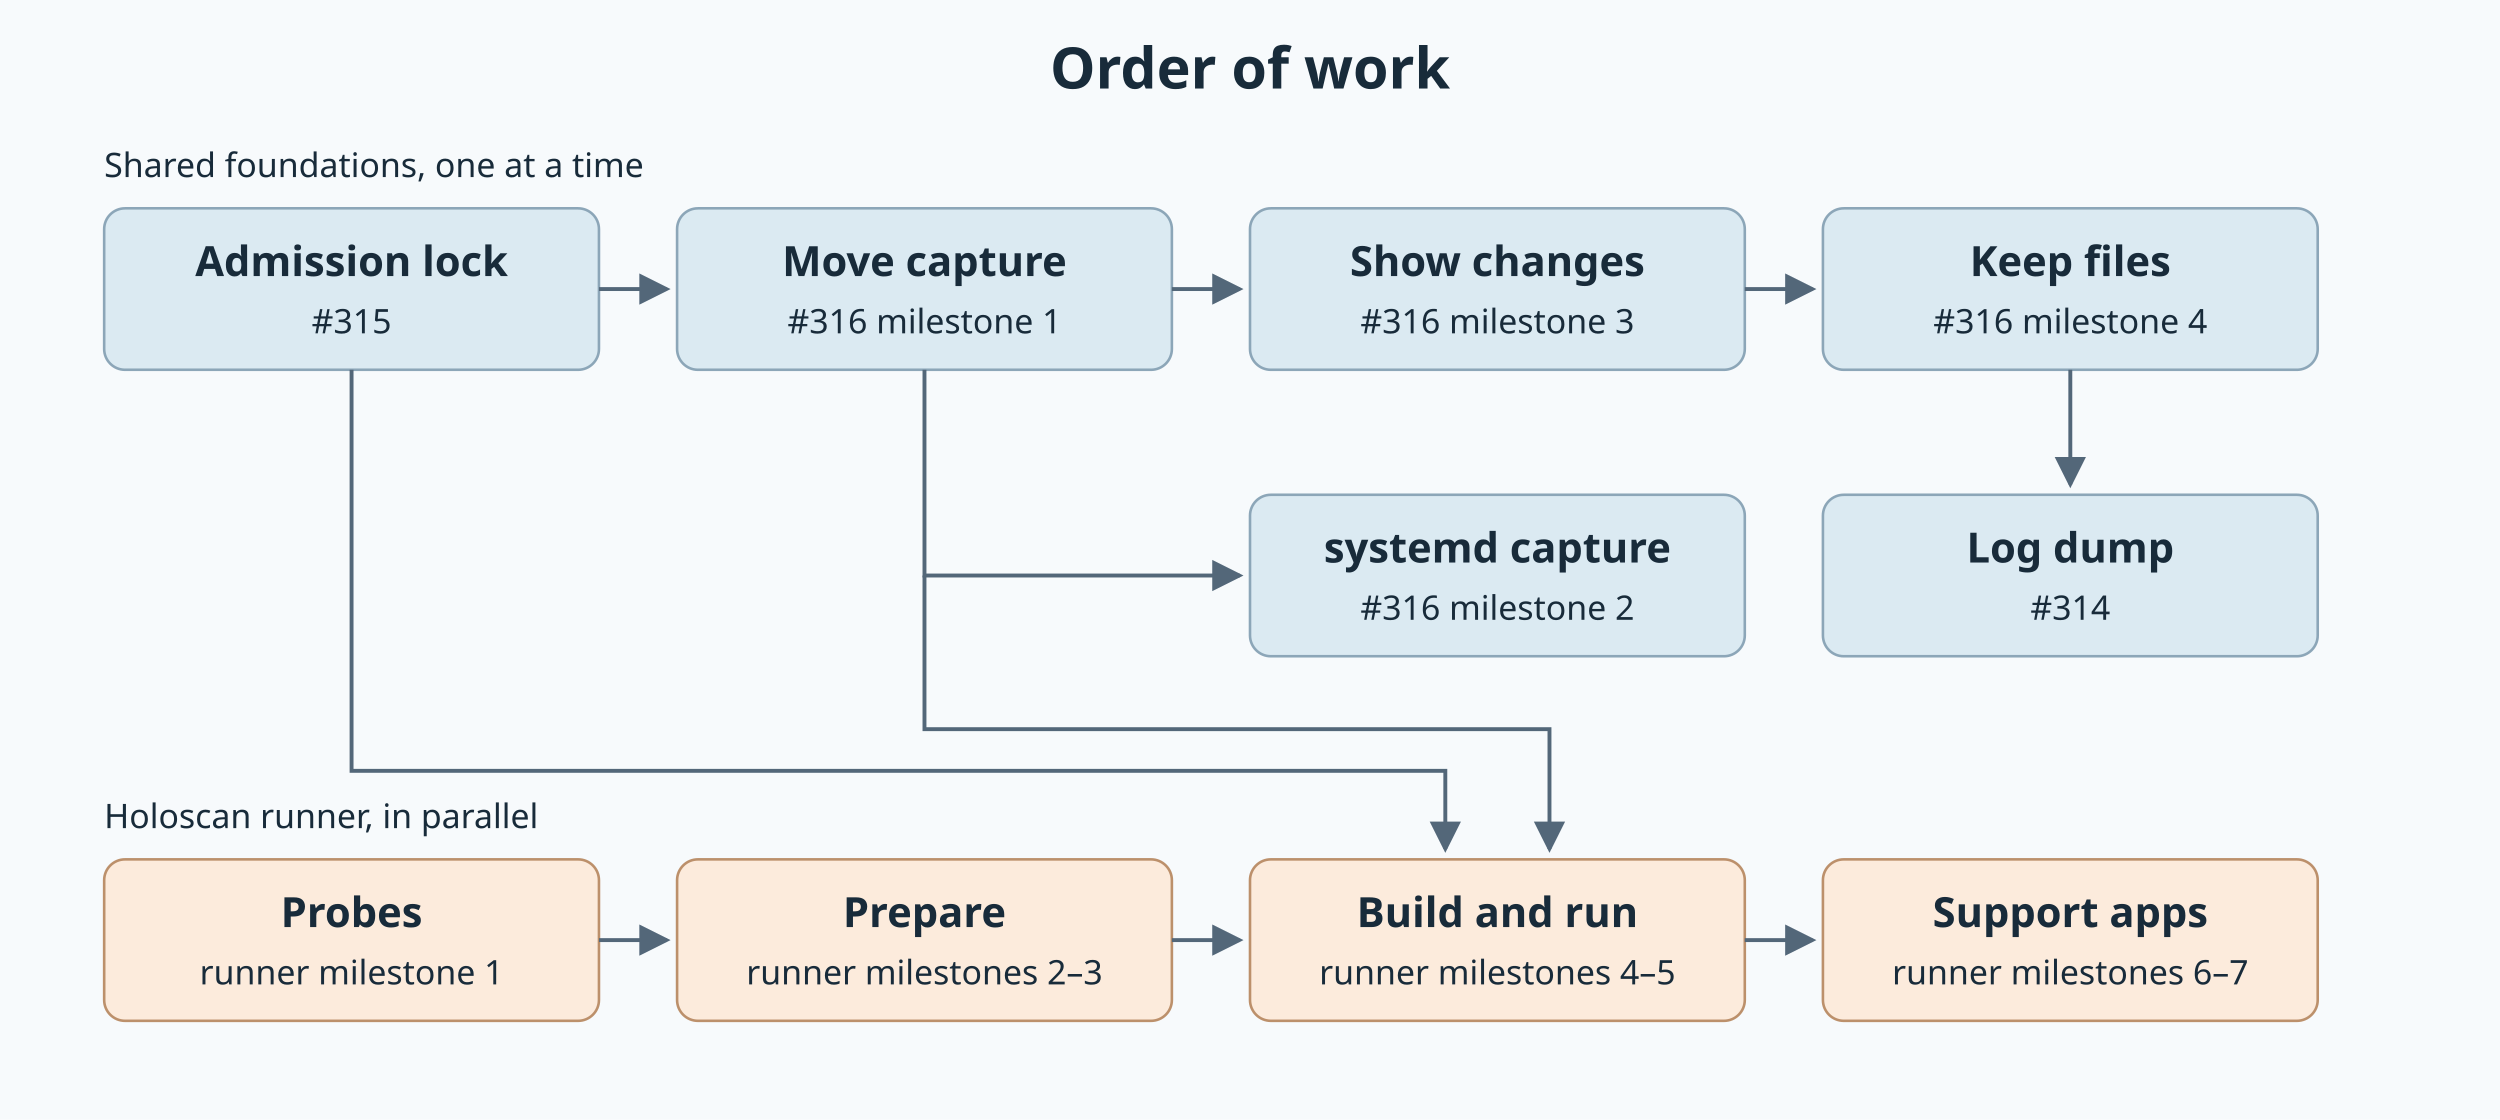
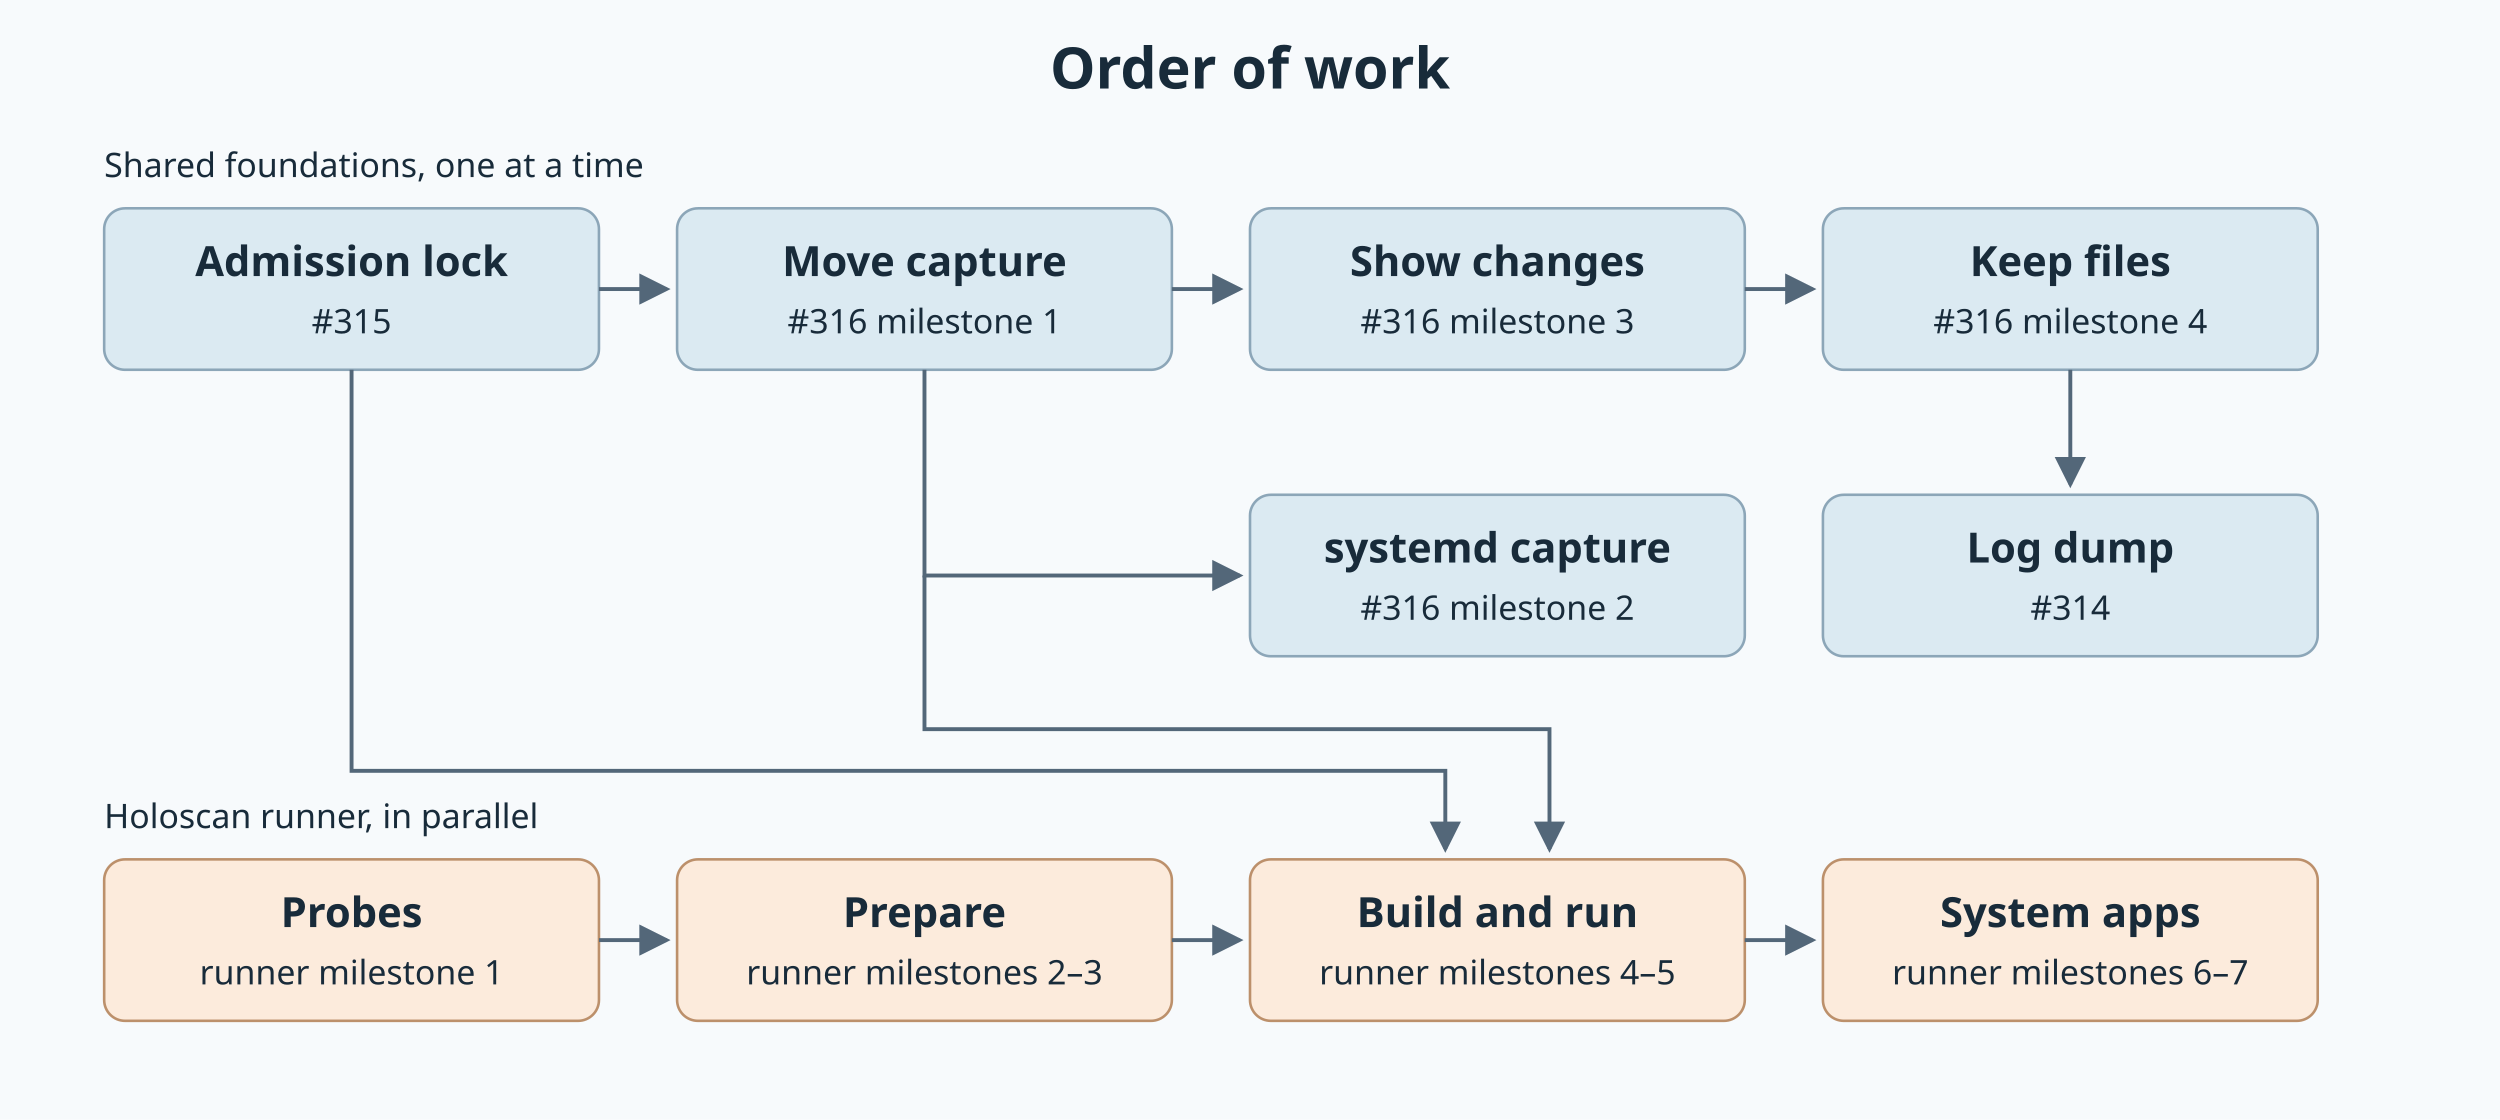
<svg xmlns="http://www.w3.org/2000/svg" width="960" height="430" viewBox="0 0 960 430" role="img" aria-labelledby="title desc">
  <defs>
    <marker id="arrow" markerWidth="9" markerHeight="9" refX="7" refY="4" orient="auto">
      <path d="M0,0 L8,4 L0,8" fill="#536779" />
    </marker>
  </defs>
  <rect width="960" height="430" fill="#f7fafc" />
  <g font-family="sans-serif" fill="#182b3a" text-anchor="middle">
    <text x="480" y="34" font-size="22" font-weight="600">Order of work</text>
    <text x="40" y="68" font-size="13" text-anchor="start">Shared foundations, one at a time</text>
    <g fill="#dbeaf2" stroke="#8ca6b8">
      <rect x="40" y="80" width="190" height="62" rx="8" />
      <rect x="260" y="80" width="190" height="62" rx="8" />
      <rect x="480" y="80" width="190" height="62" rx="8" />
      <rect x="700" y="80" width="190" height="62" rx="8" />
      <rect x="480" y="190" width="190" height="62" rx="8" />
      <rect x="700" y="190" width="190" height="62" rx="8" />
    </g>
    <text x="135" y="106" font-size="16" font-weight="600">Admission lock</text>
    <text x="135" y="128" font-size="13">#315</text>
    <text x="355" y="106" font-size="16" font-weight="600">Move capture</text>
    <text x="355" y="128" font-size="13">#316 milestone 1</text>
    <text x="575" y="106" font-size="16" font-weight="600">Show changes</text>
    <text x="575" y="128" font-size="13">#316 milestone 3</text>
    <text x="795" y="106" font-size="16" font-weight="600">Keep files</text>
    <text x="795" y="128" font-size="13">#316 milestone 4</text>
    <text x="575" y="216" font-size="16" font-weight="600">systemd capture</text>
    <text x="575" y="238" font-size="13">#316 milestone 2</text>
    <text x="795" y="216" font-size="16" font-weight="600">Log dump</text>
    <text x="795" y="238" font-size="13">#314</text>
    <text x="40" y="318" font-size="13" text-anchor="start">Holoscan runner, in parallel</text>
    <g fill="#fcebdc" stroke="#bc906b">
      <rect x="40" y="330" width="190" height="62" rx="8" />
      <rect x="260" y="330" width="190" height="62" rx="8" />
      <rect x="480" y="330" width="190" height="62" rx="8" />
      <rect x="700" y="330" width="190" height="62" rx="8" />
    </g>
    <text x="135" y="356" font-size="16" font-weight="600">Probes</text>
    <text x="135" y="378" font-size="13">runner milestone 1</text>
    <text x="355" y="356" font-size="16" font-weight="600">Prepare</text>
    <text x="355" y="378" font-size="13">runner milestones 2–3</text>
    <text x="575" y="356" font-size="16" font-weight="600">Build and run</text>
    <text x="575" y="378" font-size="13">runner milestones 4–5</text>
-     <text x="795" y="356" font-size="16" font-weight="600">Support apps</text>
+     <text x="795" y="356" font-size="16" font-weight="600">System apps</text>
    <text x="795" y="378" font-size="13">runner milestones 6–7</text>
    <g fill="none" stroke="#536779" stroke-width="1.5" marker-end="url(#arrow)">
      <path d="M230 111 H256" />
      <path d="M450 111 H476" />
      <path d="M670 111 H696" />
      <path d="M355 142 V221 H476" />
      <path d="M795 142 V186" />
      <path d="M135 142 V296 H555 V326" />
      <path d="M355 221 V280 H595 V326" />
      <path d="M230 361 H256" />
      <path d="M450 361 H476" />
      <path d="M670 361 H696" />
    </g>
  </g>
</svg>
